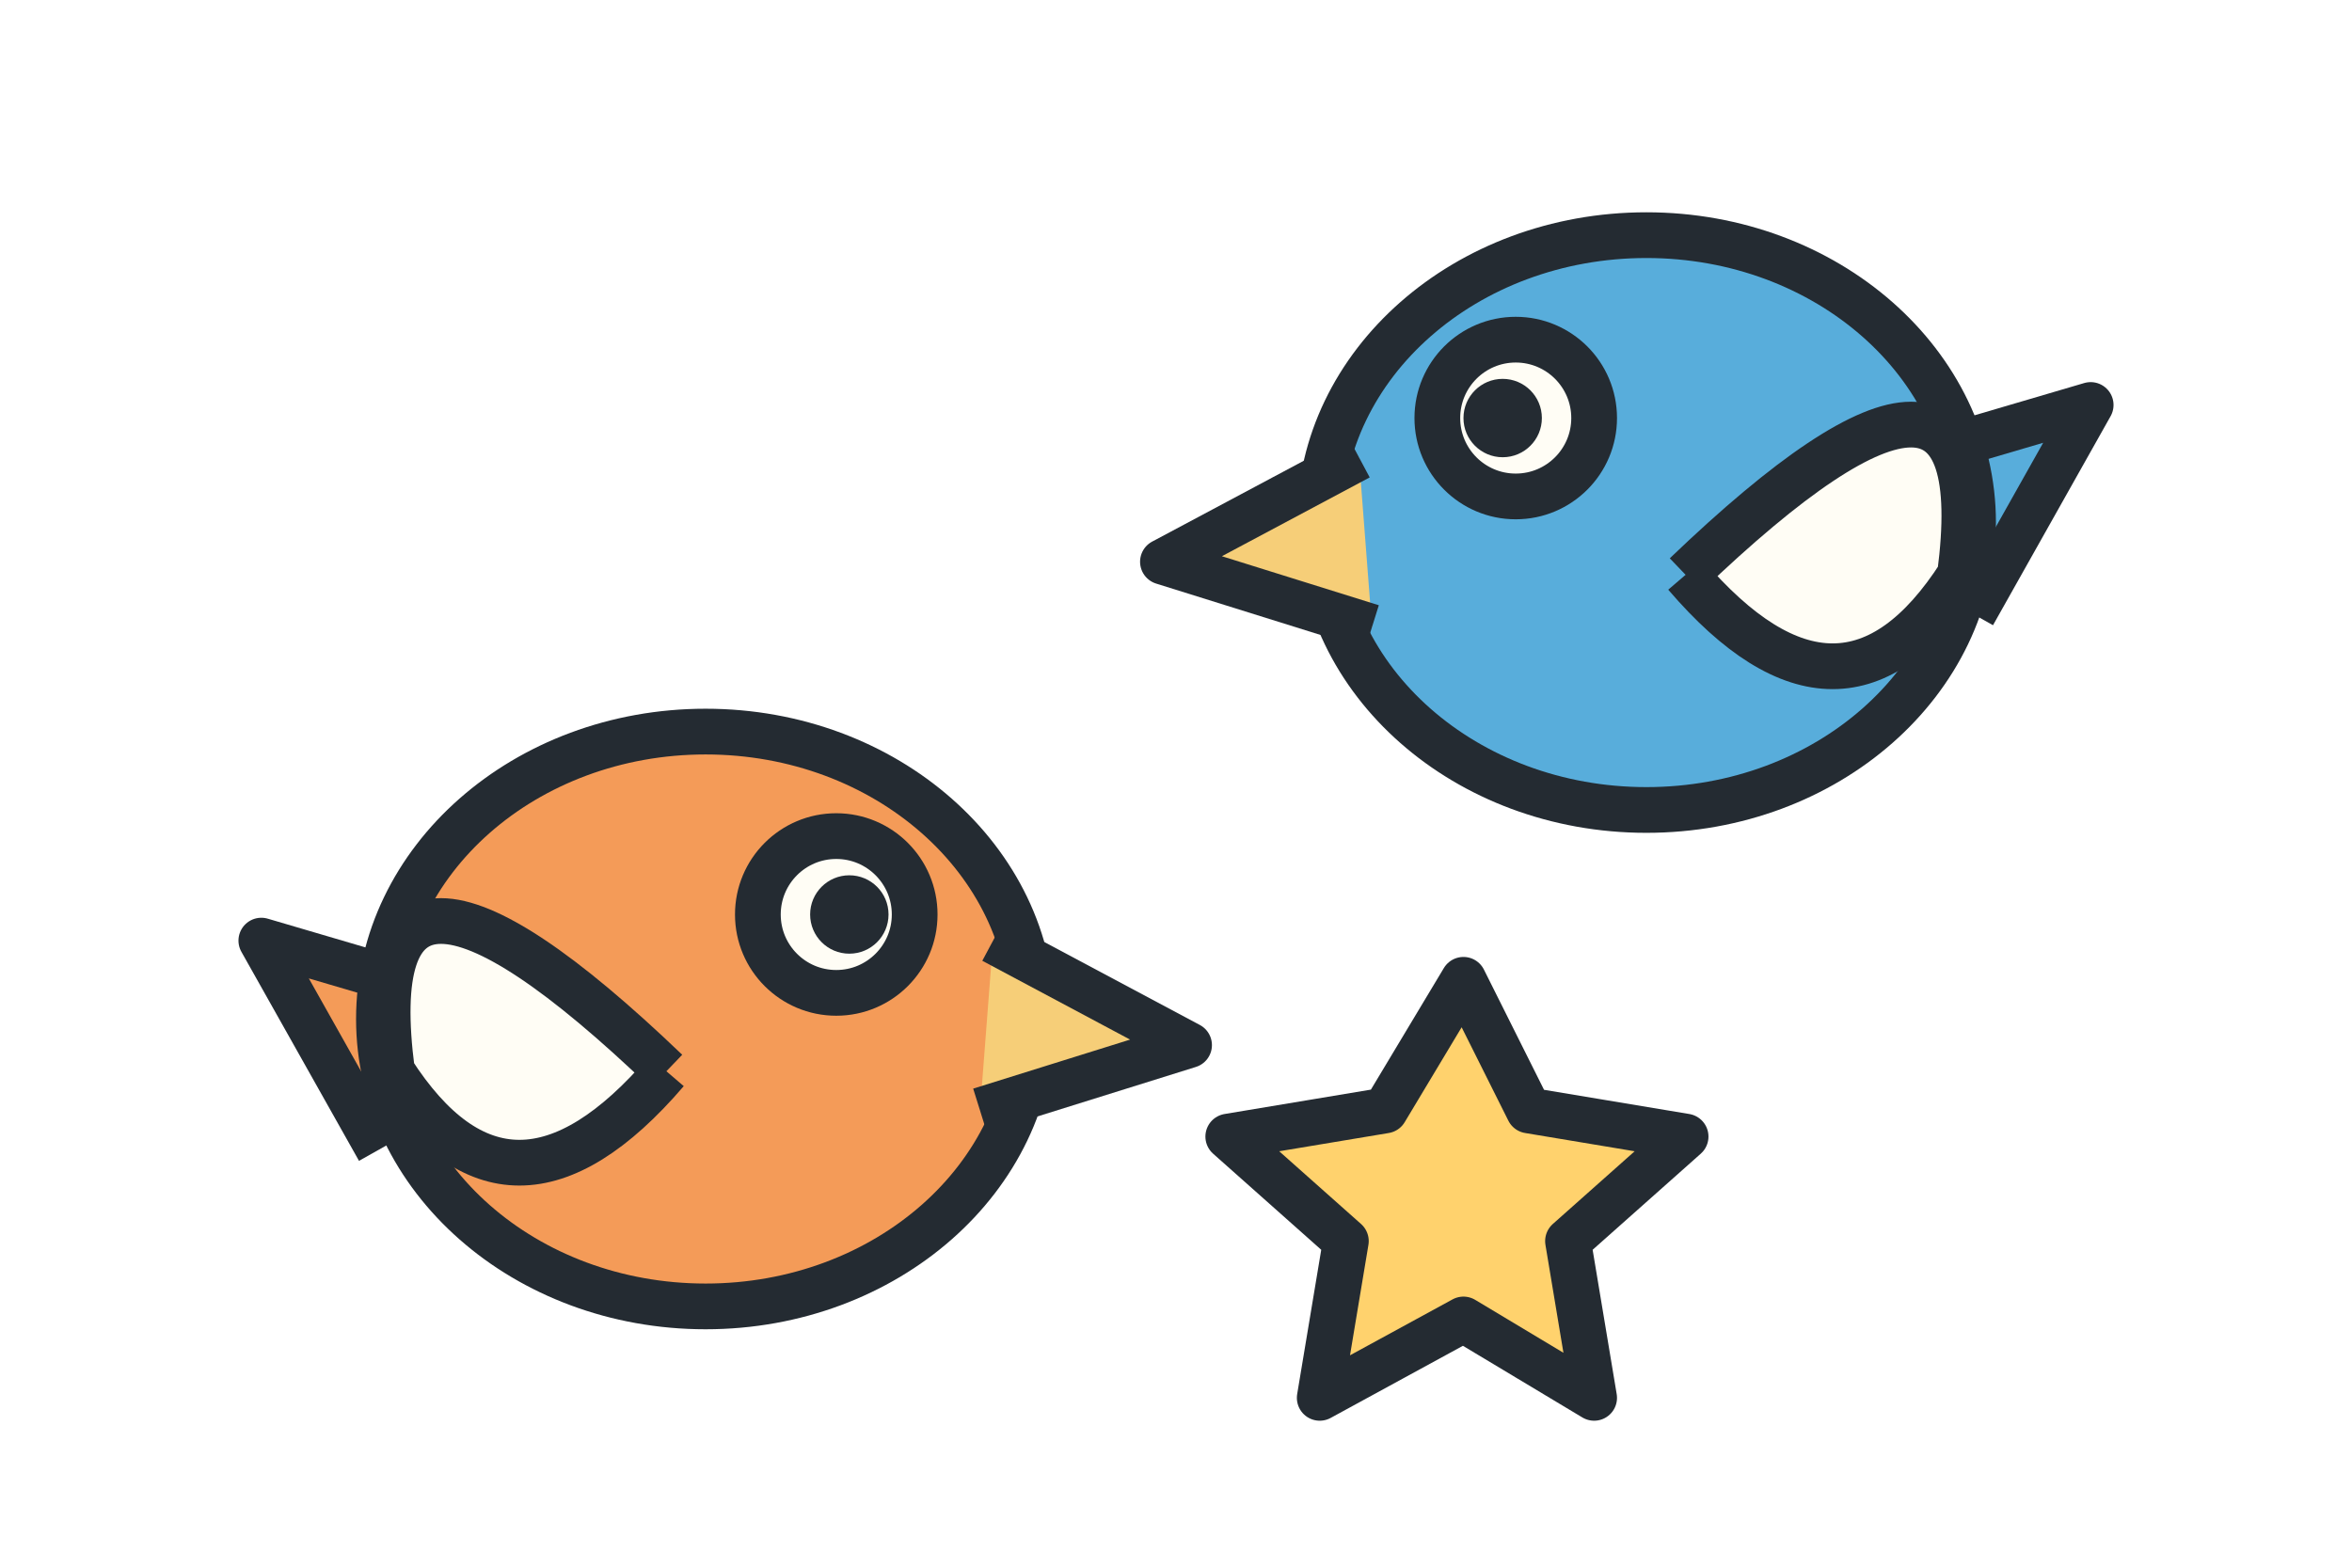
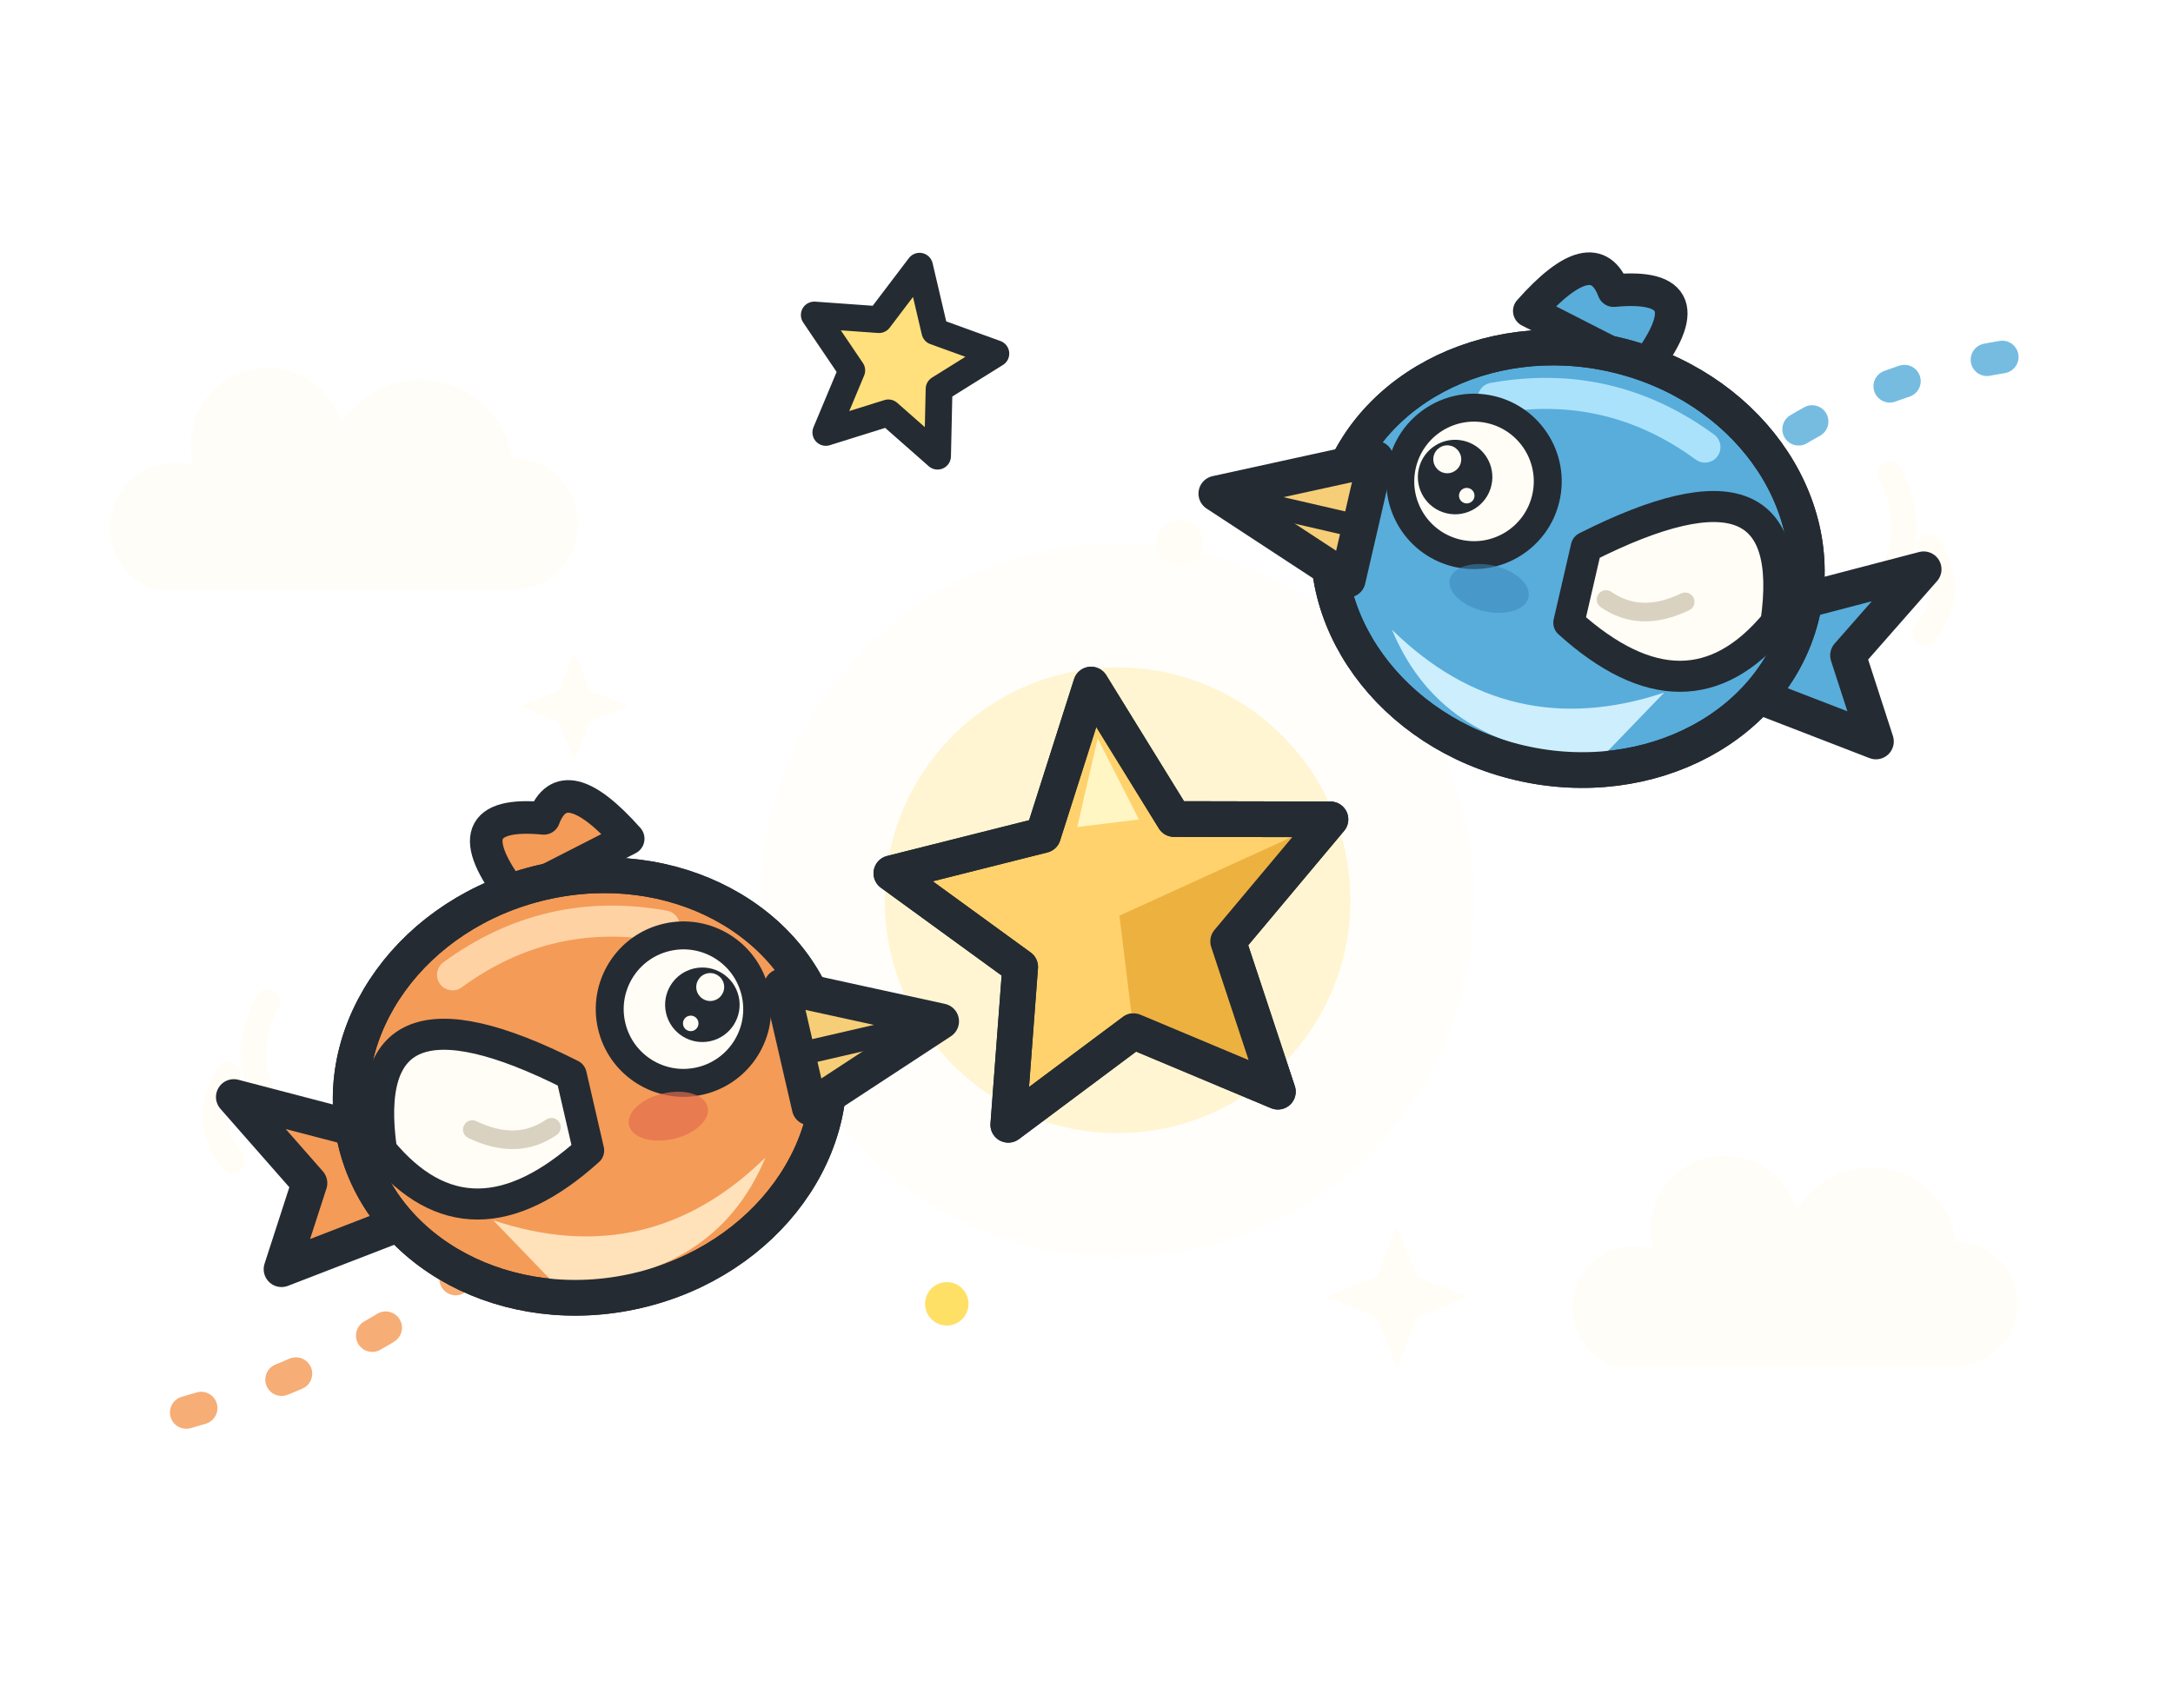
- <svg xmlns="http://www.w3.org/2000/svg" viewBox="0 0 180 120">
-   <g stroke="#242b32" stroke-width="3.5" stroke-linejoin="round">
-     <path d="m37 77-17-5 9 16" fill="#f49b58" />
-     <ellipse cx="54" cy="78" rx="25" ry="22" fill="#f49b58" />
-     <path d="m76 72 15 8-16 5" fill="#f6ce78" />
-     <path d="M51 82q-24-23-21 0 9 14 21 0" fill="#fffdf5" />
-     <circle cx="64" cy="70" r="6" fill="#fffdf5" />
-     <path d="m143 36 17-5-9 16" fill="#58addb" />
-     <ellipse cx="126" cy="40" rx="25" ry="22" fill="#58addb" />
-     <path d="m104 35-15 8 16 5" fill="#f6ce78" />
-     <path d="M129 44q24-23 21 0-9 14-21 0" fill="#fffdf5" />
-     <circle cx="116" cy="32" r="6" fill="#fffdf5" />
-     <path d="m112 75 5 10 12 2-9 8 2 12-10-6-11 6 2-12-9-8 12-2z" fill="#ffd26d" />
+ <svg xmlns="http://www.w3.org/2000/svg" viewBox="0 0 280 220">
+   <path d="M20 76h46a8.5 8.5 0 0 0 0-17 12 12 0 0 0-22-4.5 9.5 9.5 0 0 0-19 5.5 8 8 0 0 0-5 16Z" fill="#fffdf5" opacity=".8" />
+   <path d="M208 176h44a8 8 0 0 0 0-16 11 11 0 0 0-20.5-4 9 9 0 0 0-18.5 5 7.5 7.5 0 0 0-5 15Z" fill="#fffdf5" opacity=".78" />
+   <circle cx="144" cy="116" r="46" fill="#fffdf5" opacity=".46" />
+   <circle cx="144" cy="116" r="30" fill="#ffe99c" opacity=".42" />
+   <path d="M24 182 Q52 174 68 156" fill="none" stroke="#f49b58" stroke-width="4.2" stroke-linecap="round" stroke-dasharray="2 11" opacity=".82" />
+   <path d="M258 46 Q234 50 218 66" fill="none" stroke="#58addb" stroke-width="4.2" stroke-linecap="round" stroke-dasharray="2 11" opacity=".82" />
+   <g stroke="#242b32" stroke-width="4.6" stroke-linejoin="round" stroke-linecap="round">
+     <g transform="translate(144 116) rotate(-7)">
+       <path d="M0-28 L8.5-9.5 L28.5-7 L13.5 7 L17.5 27 L0 17 L-17.5 27 L-13.5 7 L-28.5-7 L-8.5-9.5 Z" fill="#ffd26d" />
+       <path d="M0 17 L17.5 27 L13.5 7 L28.5-7 L0 2 Z" fill="#edb140" stroke="none" />
+       <path d="M0-21 L4-10 L-4-10 Z" fill="#fff6c4" stroke="none" />
+       <path d="M0-28 L8.5-9.5 L28.5-7 L13.5 7 L17.5 27 L0 17 L-17.5 27 L-13.5 7 L-28.5-7 L-8.5-9.5 Z" fill="none" />
+     </g>
+     <g transform="translate(116 46) rotate(12) scale(0.46)">
+       <path d="M0-26 L8-9 L26-6.5 L12.5 6.5 L16 25 L0 16 L-16 25 L-12.5 6.5 L-26-6.5 L-8-9 Z" fill="#ffe07d" stroke-width="7.5" />
+     </g>
+     <g transform="translate(76 140) rotate(-13)">
+       <path d="M-38-20 q-6 7-2 15 M-45-12 q-5 5-2 11" fill="none" stroke="#fffdf5" stroke-width="3.2" opacity=".9" />
+       <path d="M-24 2 L-45-9 L-38 4 L-44 14 L-23 11 Z" fill="#f49b58" />
+       <path d="M-4-26 Q-10-39 2-35 Q6-41 12-30 Z" fill="#f49b58" stroke-width="4.2" />
+       <ellipse cx="0" cy="0" rx="31" ry="27" fill="#f49b58" />
+       <path d="M-16 14 Q2 25 20 14 Q10 28-10 24 Z" fill="#ffe1ba" stroke="none" />
+       <path d="M-14-18 Q0-24 14-18" fill="none" stroke="#ffd2a3" stroke-width="4" />
+       <ellipse cx="0" cy="0" rx="31" ry="27" fill="none" />
+       <path d="M27-7 L46 2 L27 9 Z" fill="#f6ce78" />
+       <path d="M28 2 L41 2" stroke-width="3" />
+       <circle cx="14" cy="-7" r="9.5" fill="#fffdf5" stroke-width="3.6" />
+       <circle cx="16.5" cy="-7" r="4.8" fill="#242b32" stroke="none" />
+       <circle cx="18" cy="-9" r="1.8" fill="#fffdf5" stroke="none" />
+       <circle cx="14.5" cy="-5" r="1" fill="#fffdf5" stroke="none" />
+       <ellipse cx="9" cy="6" rx="5.2" ry="3" fill="#e26c4b" stroke="none" opacity=".68" />
+       <path d="M-2-2 Q-26-22-28 2 Q-20 18-2 8 Z" fill="#fffdf5" stroke-width="4" />
+       <path d="M-16 2 Q-11 6-6 4" fill="none" stroke="#d9d2c0" stroke-width="2.4" />
+     </g>
+     <g transform="translate(202 72) rotate(13)">
+       <path d="M38-20 q6 7 2 15 M45-12 q5 5 2 11" fill="none" stroke="#fffdf5" stroke-width="3.2" opacity=".9" />
+       <path d="M24 2 L45-9 L38 4 L44 14 L23 11 Z" fill="#58addb" />
+       <path d="M4-26 Q10-39-2-35 Q-6-41-12-30 Z" fill="#58addb" stroke-width="4.2" />
+       <ellipse cx="0" cy="0" rx="31" ry="27" fill="#58addb" />
+       <path d="M16 14 Q-2 25-20 14 Q-10 28 10 24 Z" fill="#cdeefd" stroke="none" />
+       <path d="M14-18 Q0-24-14-18" fill="none" stroke="#aae2fc" stroke-width="4" />
+       <ellipse cx="0" cy="0" rx="31" ry="27" fill="none" />
+       <path d="M-27-7 L-46 2 L-27 9 Z" fill="#f6ce78" />
+       <path d="M-28 2 L-41 2" stroke-width="3" />
+       <circle cx="-14" cy="-7" r="9.5" fill="#fffdf5" stroke-width="3.6" />
+       <circle cx="-16.5" cy="-7" r="4.8" fill="#242b32" stroke="none" />
+       <circle cx="-18" cy="-9" r="1.8" fill="#fffdf5" stroke="none" />
+       <circle cx="-14.5" cy="-5" r="1" fill="#fffdf5" stroke="none" />
+       <ellipse cx="-9" cy="6" rx="5.2" ry="3" fill="#3a89ba" stroke="none" opacity=".55" />
+       <path d="M2-2 Q26-22 28 2 Q20 18 2 8 Z" fill="#fffdf5" stroke-width="4" />
+       <path d="M16 2 Q11 6 6 4" fill="none" stroke="#d9d2c0" stroke-width="2.4" />
+     </g>
  </g>
-   <g fill="#242b32">
-     <circle cx="65" cy="70" r="3" />
-     <circle cx="115" cy="32" r="3" />
-   </g>
+   <path d="M180 158 l2.6 6.5 6.5 2.6 -6.5 2.6 -2.6 6.5 -2.6 -6.5 -6.5 -2.6 6.5 -2.6 Z" fill="#fffdf5" />
+   <path d="M74 84 l2 5 5 2 -5 2 -2 5 -2 -5 -5 -2 5 -2 Z" fill="#fffdf5" />
+   <circle cx="152" cy="70" r="3" fill="#fffdf5" />
+   <circle cx="122" cy="168" r="2.8" fill="#ffe066" />
</svg>
